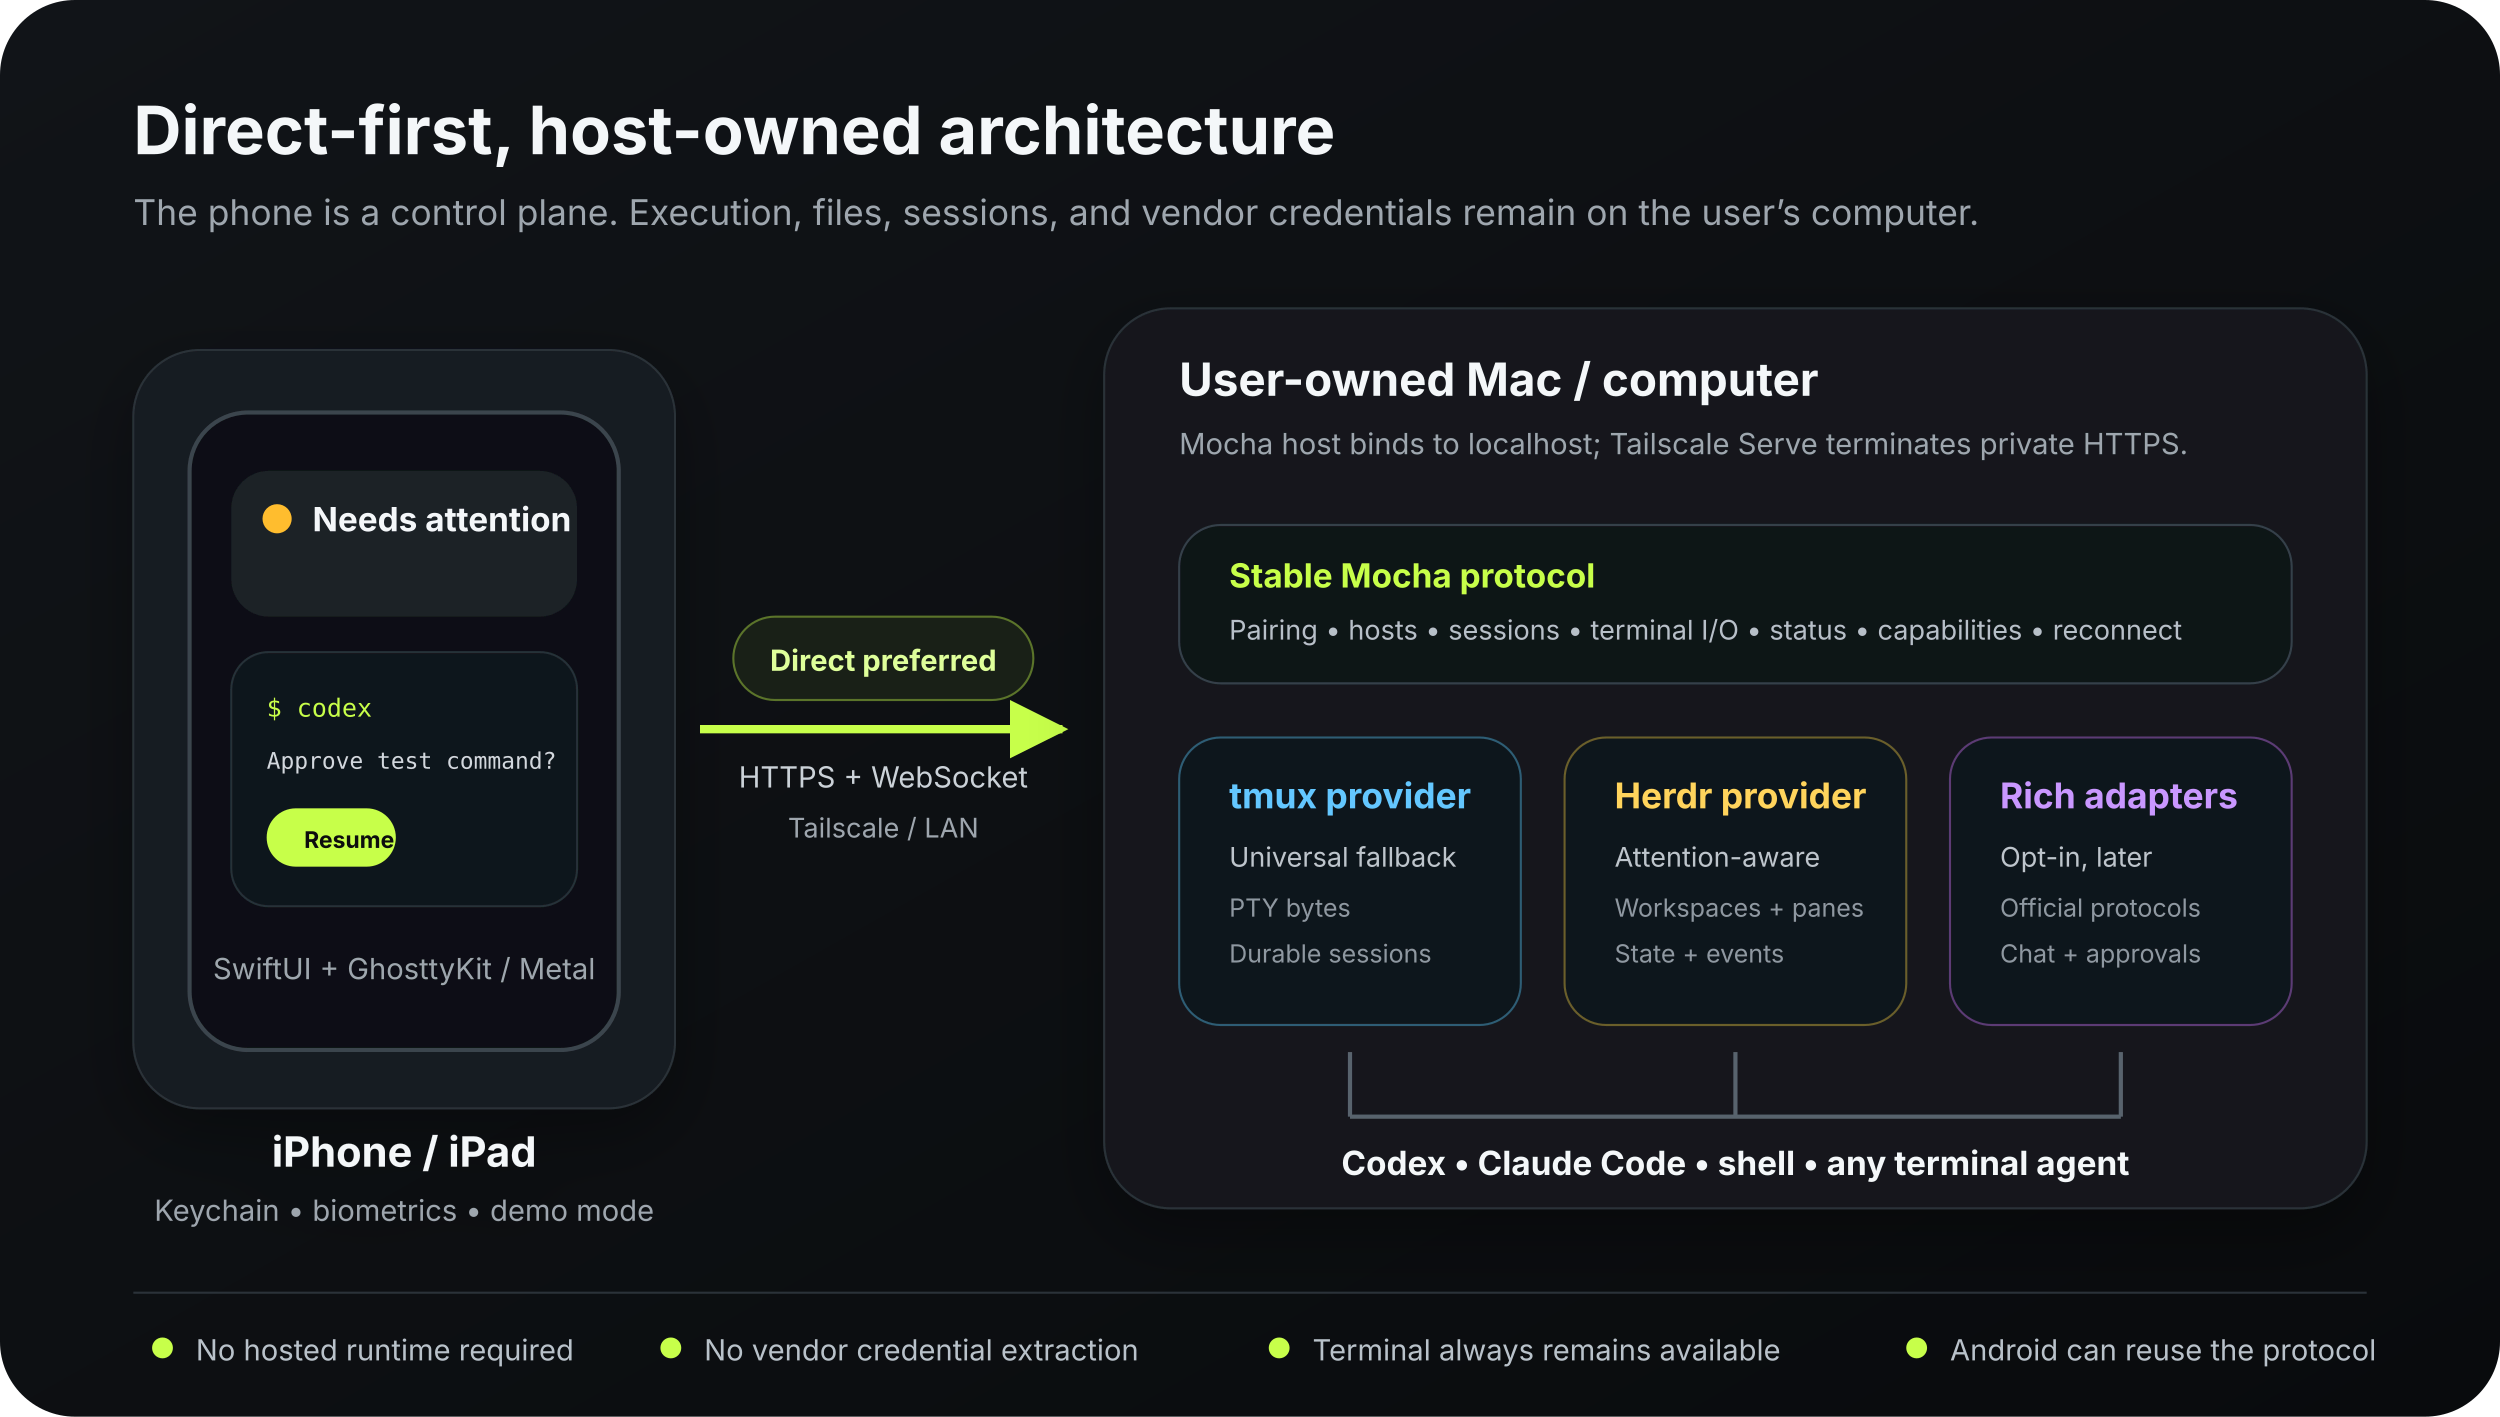
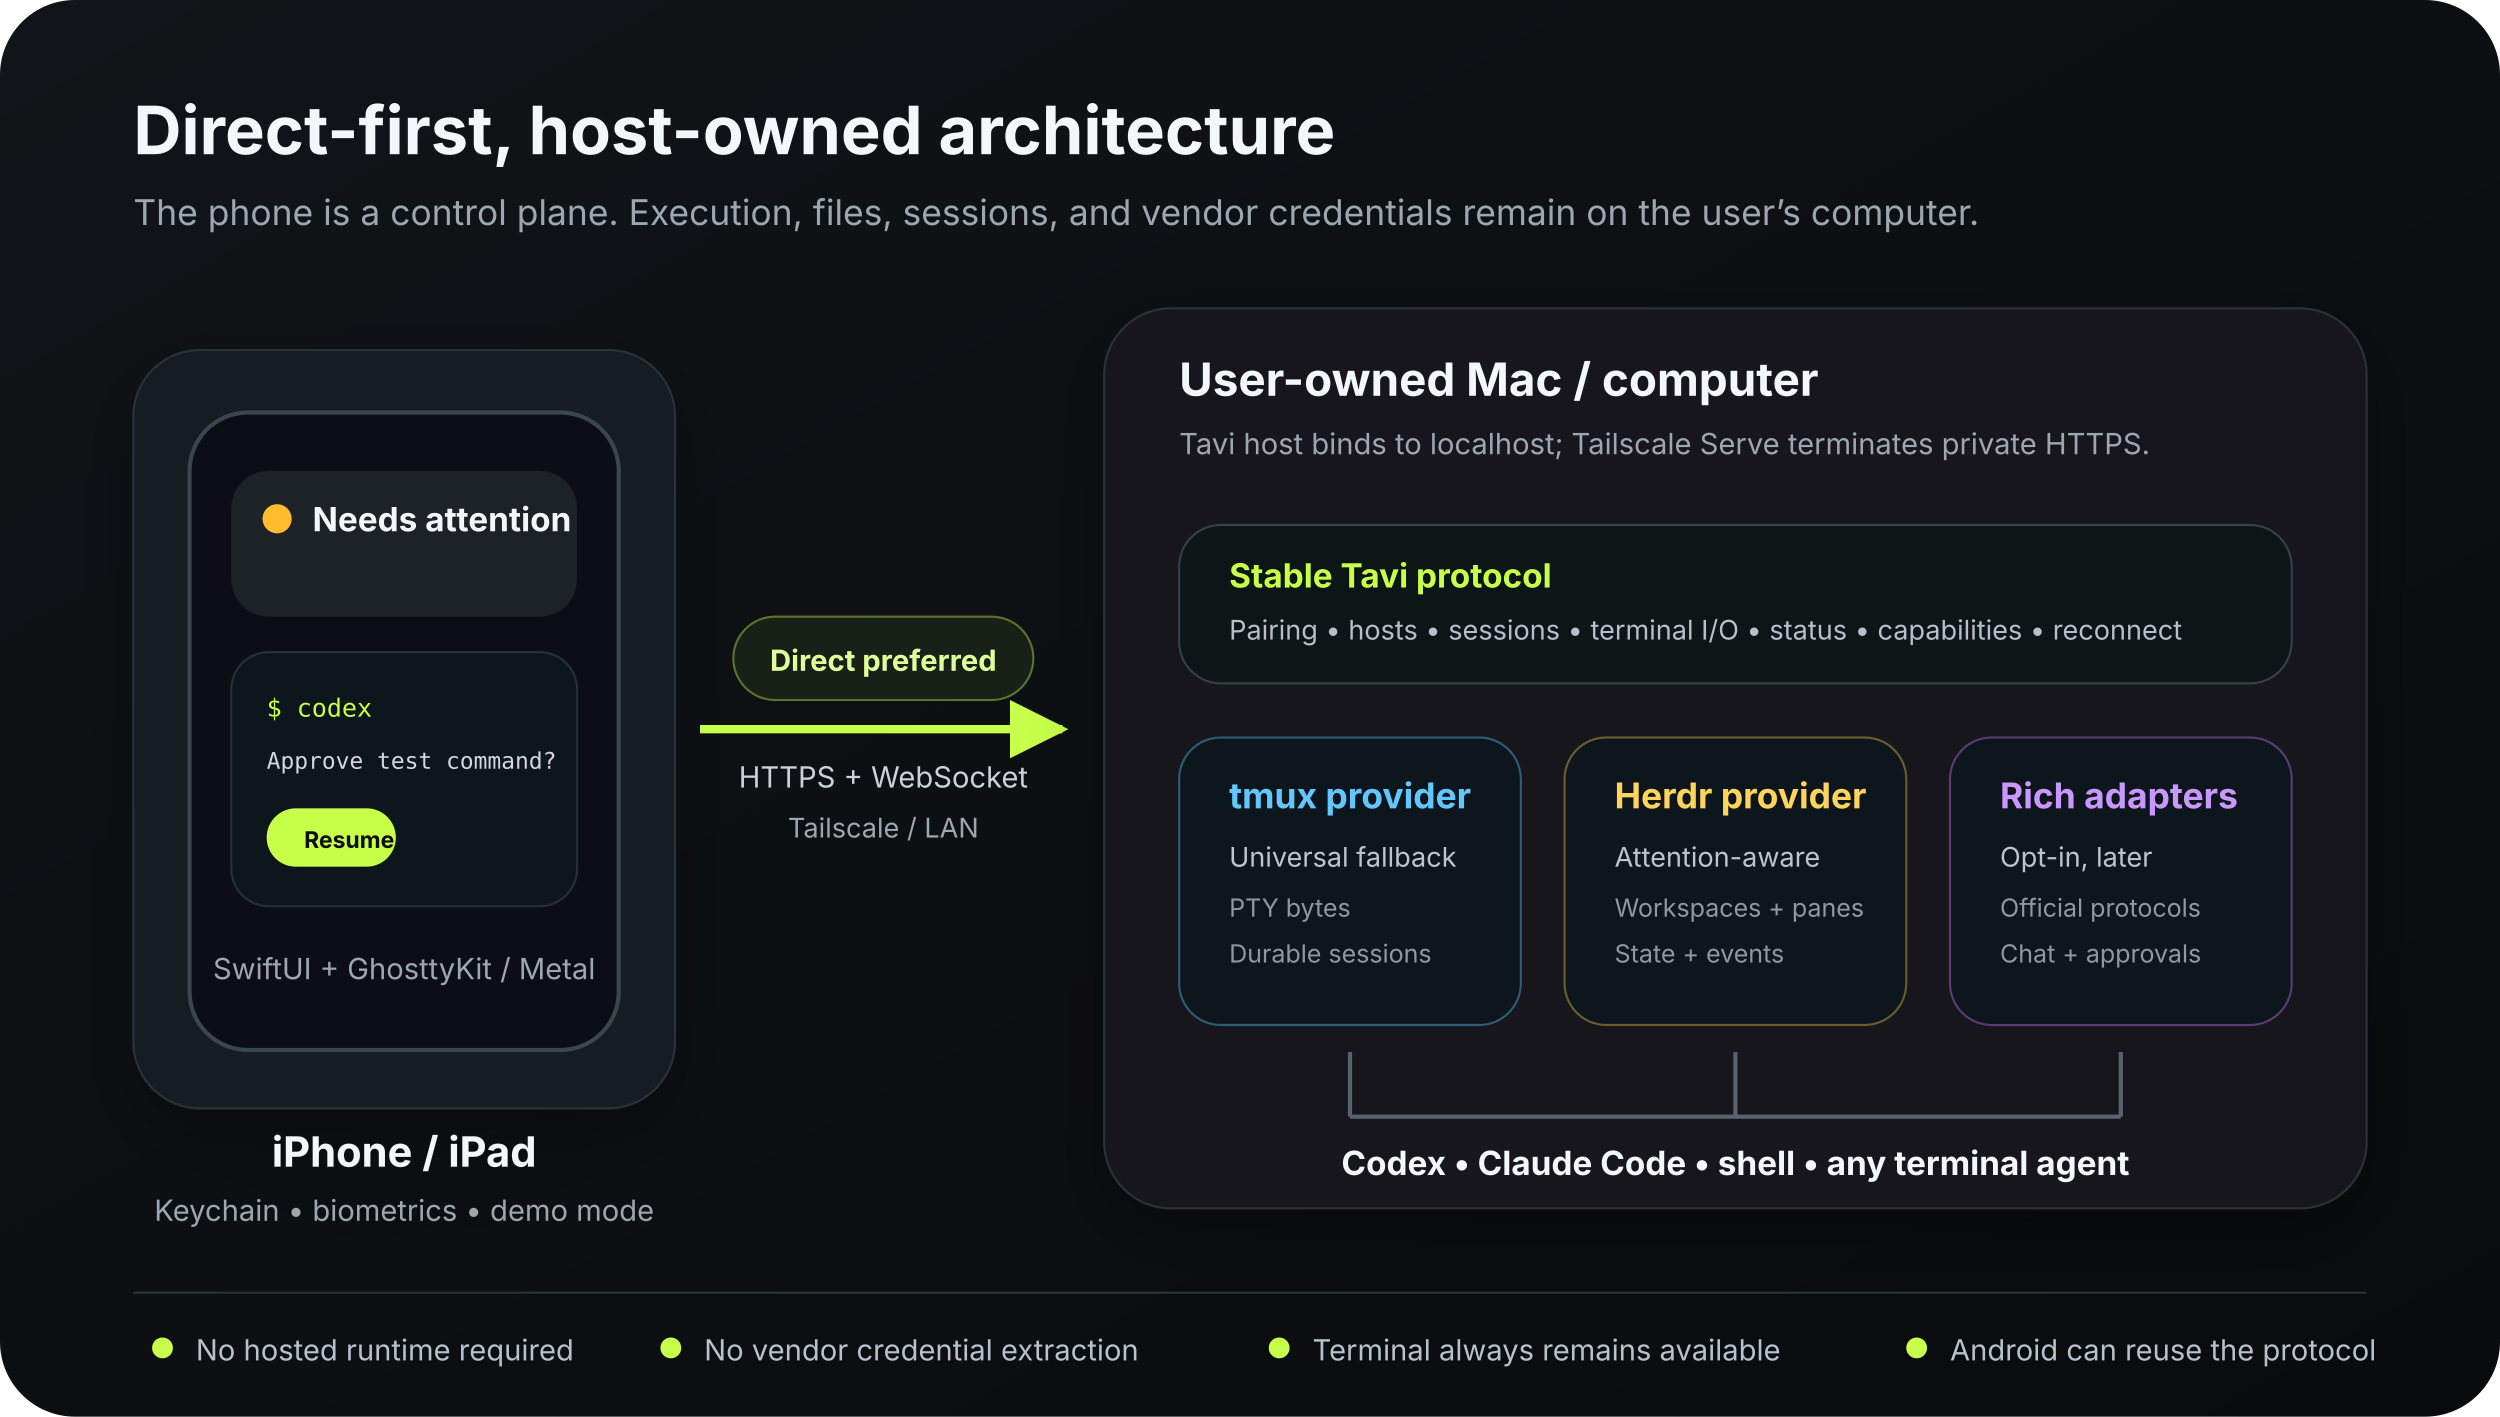
<svg xmlns="http://www.w3.org/2000/svg" width="1200" height="680" viewBox="0 0 1200 680" role="img" aria-labelledby="title desc">
  <defs>
    <linearGradient id="bg" x1="0" y1="0" x2="1" y2="1">
      <stop offset="0" stop-color="#111418" />
      <stop offset="1" stop-color="#090b0d" />
    </linearGradient>
    <filter id="shadow" x="-20%" y="-20%" width="140%" height="140%">
      <feDropShadow dx="0" dy="12" stdDeviation="16" flood-color="#000" flood-opacity=".32" />
    </filter>
    <marker id="arrow" viewBox="0 0 10 10" refX="9" refY="5" markerWidth="7" markerHeight="7" orient="auto-start-reverse">
      <path d="M 0 0 L 10 5 L 0 10 z" fill="#c7ff4a" />
    </marker>
  </defs>
  <rect width="1200" height="680" rx="36" fill="url(#bg)" />
  <text x="64" y="74" fill="#f4f7f9" font-family="-apple-system,BlinkMacSystemFont,Segoe UI,sans-serif" font-size="32" font-weight="700">Direct-first, host-owned architecture</text>
  <text x="64" y="108" fill="#9ea6ae" font-family="-apple-system,BlinkMacSystemFont,Segoe UI,sans-serif" font-size="17">The phone is a control plane. Execution, files, sessions, and vendor credentials remain on the user’s computer.</text>
  <g filter="url(#shadow)">
    <rect x="64" y="168" width="260" height="364" rx="32" fill="#171b20" stroke="#2b3239" />
    <rect x="91" y="198" width="206" height="306" rx="28" fill="#0c0f12" stroke="#3b444d" stroke-width="2" />
    <rect x="111" y="226" width="166" height="70" rx="18" fill="#1a2026" />
    <circle cx="133" cy="249" r="7" fill="#ffbd2e" />
    <text x="150" y="255" fill="#f4f7f9" font-family="-apple-system,BlinkMacSystemFont,Segoe UI,sans-serif" font-size="16" font-weight="700">Needs attention</text>
    <rect x="111" y="313" width="166" height="122" rx="18" fill="#11161b" stroke="#253039" />
    <text x="128" y="344" fill="#c7ff4a" font-family="ui-monospace,SFMono-Regular,Menlo,monospace" font-size="12">$ codex</text>
    <text x="128" y="369" fill="#d2d8de" font-family="ui-monospace,SFMono-Regular,Menlo,monospace" font-size="11">Approve test command?</text>
    <rect x="128" y="388" width="62" height="28" rx="14" fill="#c7ff4a" />
    <text x="146" y="407" fill="#0b0d0f" font-family="-apple-system,BlinkMacSystemFont,Segoe UI,sans-serif" font-size="11" font-weight="700">Resume</text>
    <text x="194" y="470" text-anchor="middle" fill="#9ea6ae" font-family="-apple-system,BlinkMacSystemFont,Segoe UI,sans-serif" font-size="14">SwiftUI + GhosttyKit / Metal</text>
    <text x="194" y="560" text-anchor="middle" fill="#f4f7f9" font-family="-apple-system,BlinkMacSystemFont,Segoe UI,sans-serif" font-size="20" font-weight="700">iPhone / iPad</text>
    <text x="194" y="586" text-anchor="middle" fill="#9ea6ae" font-family="-apple-system,BlinkMacSystemFont,Segoe UI,sans-serif" font-size="14">Keychain • biometrics • demo mode</text>
  </g>
  <line x1="336" y1="350" x2="510" y2="350" stroke="#c7ff4a" stroke-width="4" marker-end="url(#arrow)" />
  <rect x="352" y="296" width="144" height="40" rx="20" fill="#192017" stroke="#5b742a" />
  <text x="424" y="322" text-anchor="middle" fill="#dfff9a" font-family="-apple-system,BlinkMacSystemFont,Segoe UI,sans-serif" font-size="14" font-weight="700">Direct preferred</text>
  <text x="424" y="378" text-anchor="middle" fill="#cbd2d8" font-family="-apple-system,BlinkMacSystemFont,Segoe UI,sans-serif" font-size="14">HTTPS + WebSocket</text>
  <text x="424" y="402" text-anchor="middle" fill="#9ea6ae" font-family="-apple-system,BlinkMacSystemFont,Segoe UI,sans-serif" font-size="13">Tailscale / LAN</text>
  <g filter="url(#shadow)">
    <rect x="530" y="148" width="606" height="432" rx="32" fill="#15191e" stroke="#2b3239" />
    <text x="566" y="190" fill="#f4f7f9" font-family="-apple-system,BlinkMacSystemFont,Segoe UI,sans-serif" font-size="22" font-weight="700">User-owned Mac / computer</text>
-     <text x="566" y="218" fill="#9ea6ae" font-family="-apple-system,BlinkMacSystemFont,Segoe UI,sans-serif" font-size="14">Mocha host binds to localhost; Tailscale Serve terminates private HTTPS.</text>
+     <text x="566" y="218" fill="#9ea6ae" font-family="-apple-system,BlinkMacSystemFont,Segoe UI,sans-serif" font-size="14">Tavi host binds to localhost; Tailscale Serve terminates private HTTPS.</text>
    <rect x="566" y="252" width="534" height="76" rx="20" fill="#0f1317" stroke="#35404a" />
-     <text x="590" y="282" fill="#c7ff4a" font-family="-apple-system,BlinkMacSystemFont,Segoe UI,sans-serif" font-size="16" font-weight="700">Stable Mocha protocol</text>
+     <text x="590" y="282" fill="#c7ff4a" font-family="-apple-system,BlinkMacSystemFont,Segoe UI,sans-serif" font-size="16" font-weight="700">Stable Tavi protocol</text>
    <text x="590" y="307" fill="#b7c0c8" font-family="-apple-system,BlinkMacSystemFont,Segoe UI,sans-serif" font-size="13">Pairing • hosts • sessions • terminal I/O • status • capabilities • reconnect</text>
    <rect x="566" y="354" width="164" height="138" rx="20" fill="#10161b" stroke="#2e5d75" />
    <text x="590" y="388" fill="#63c7ff" font-family="-apple-system,BlinkMacSystemFont,Segoe UI,sans-serif" font-size="17" font-weight="700">tmux provider</text>
    <text x="590" y="416" fill="#bdc5cc" font-family="-apple-system,BlinkMacSystemFont,Segoe UI,sans-serif" font-size="13">Universal fallback</text>
    <text x="590" y="440" fill="#8e98a1" font-family="-apple-system,BlinkMacSystemFont,Segoe UI,sans-serif" font-size="12">PTY bytes</text>
    <text x="590" y="462" fill="#8e98a1" font-family="-apple-system,BlinkMacSystemFont,Segoe UI,sans-serif" font-size="12">Durable sessions</text>
    <rect x="751" y="354" width="164" height="138" rx="20" fill="#10161b" stroke="#6b5e2c" />
    <text x="775" y="388" fill="#ffd45b" font-family="-apple-system,BlinkMacSystemFont,Segoe UI,sans-serif" font-size="17" font-weight="700">Herdr provider</text>
    <text x="775" y="416" fill="#bdc5cc" font-family="-apple-system,BlinkMacSystemFont,Segoe UI,sans-serif" font-size="13">Attention-aware</text>
    <text x="775" y="440" fill="#8e98a1" font-family="-apple-system,BlinkMacSystemFont,Segoe UI,sans-serif" font-size="12">Workspaces + panes</text>
    <text x="775" y="462" fill="#8e98a1" font-family="-apple-system,BlinkMacSystemFont,Segoe UI,sans-serif" font-size="12">State + events</text>
    <rect x="936" y="354" width="164" height="138" rx="20" fill="#10161b" stroke="#5c3b75" />
    <text x="960" y="388" fill="#c997ff" font-family="-apple-system,BlinkMacSystemFont,Segoe UI,sans-serif" font-size="17" font-weight="700">Rich adapters</text>
    <text x="960" y="416" fill="#bdc5cc" font-family="-apple-system,BlinkMacSystemFont,Segoe UI,sans-serif" font-size="13">Opt-in, later</text>
    <text x="960" y="440" fill="#8e98a1" font-family="-apple-system,BlinkMacSystemFont,Segoe UI,sans-serif" font-size="12">Official protocols</text>
    <text x="960" y="462" fill="#8e98a1" font-family="-apple-system,BlinkMacSystemFont,Segoe UI,sans-serif" font-size="12">Chat + approvals</text>
    <line x1="648" y1="505" x2="648" y2="536" stroke="#59636d" stroke-width="2" />
    <line x1="833" y1="505" x2="833" y2="536" stroke="#59636d" stroke-width="2" />
    <line x1="1018" y1="505" x2="1018" y2="536" stroke="#59636d" stroke-width="2" />
    <line x1="648" y1="536" x2="1018" y2="536" stroke="#59636d" stroke-width="2" />
    <text x="833" y="564" text-anchor="middle" fill="#f4f7f9" font-family="-apple-system,BlinkMacSystemFont,Segoe UI,sans-serif" font-size="16" font-weight="700">Codex • Claude Code • shell • any terminal agent</text>
  </g>
  <rect x="64" y="620" width="1072" height="1" fill="#2b3239" />
  <circle cx="78" cy="647" r="5" fill="#c7ff4a" />
  <text x="94" y="653" fill="#b9c2ca" font-family="-apple-system,BlinkMacSystemFont,Segoe UI,sans-serif" font-size="14">No hosted runtime required</text>
  <circle cx="322" cy="647" r="5" fill="#c7ff4a" />
  <text x="338" y="653" fill="#b9c2ca" font-family="-apple-system,BlinkMacSystemFont,Segoe UI,sans-serif" font-size="14">No vendor credential extraction</text>
  <circle cx="614" cy="647" r="5" fill="#c7ff4a" />
  <text x="630" y="653" fill="#b9c2ca" font-family="-apple-system,BlinkMacSystemFont,Segoe UI,sans-serif" font-size="14">Terminal always remains available</text>
  <circle cx="920" cy="647" r="5" fill="#c7ff4a" />
  <text x="936" y="653" fill="#b9c2ca" font-family="-apple-system,BlinkMacSystemFont,Segoe UI,sans-serif" font-size="14">Android can reuse the protocol</text>
</svg>
